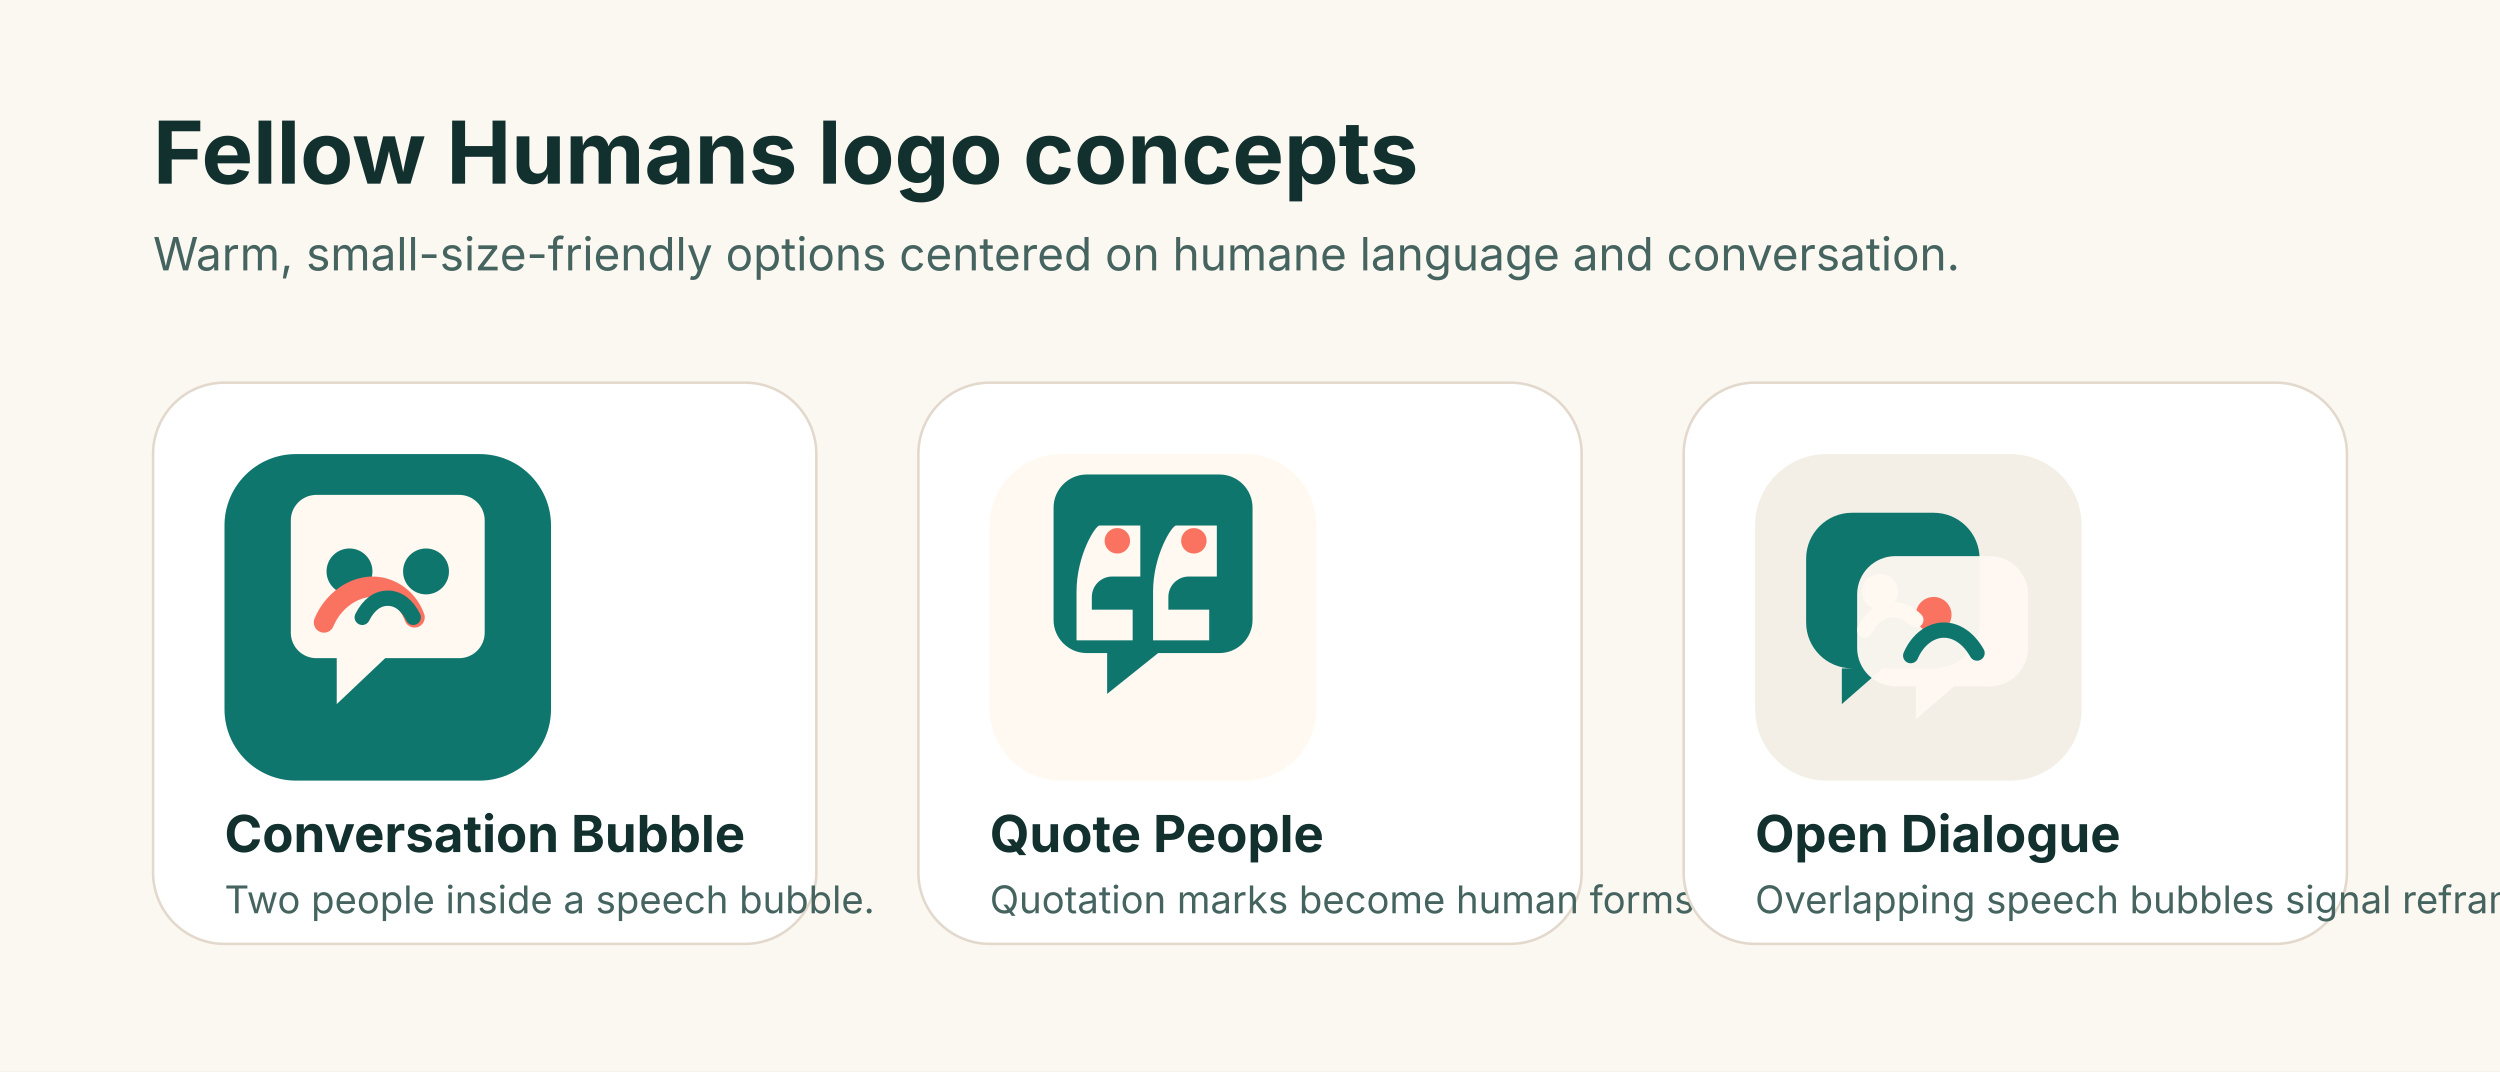
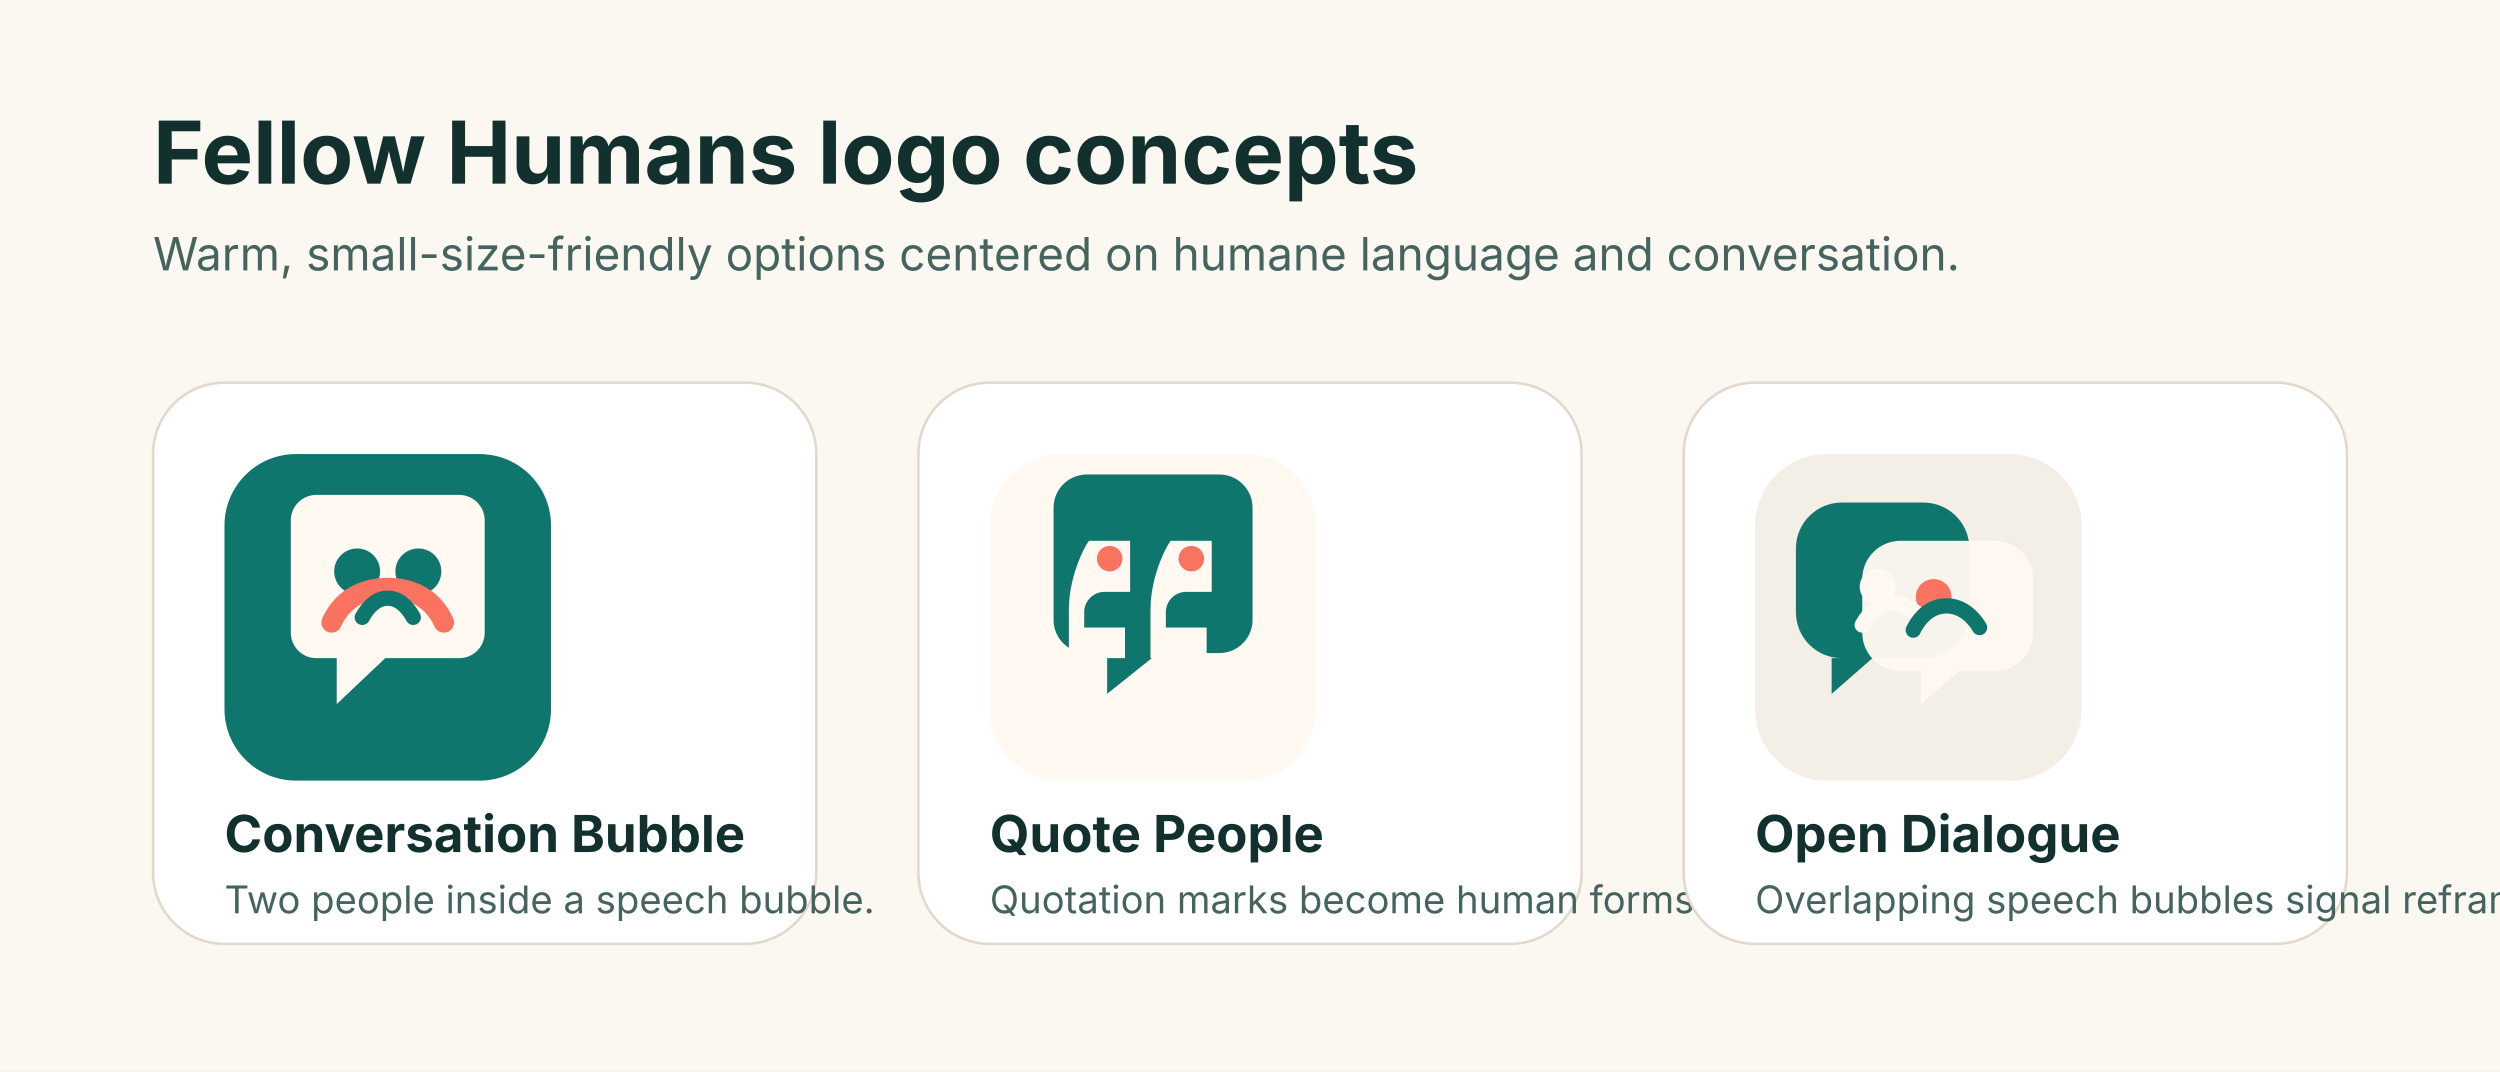
<svg xmlns="http://www.w3.org/2000/svg" viewBox="0 0 980 420" role="img" aria-labelledby="title desc">
  <rect width="980" height="420" fill="#FBF7F1" />
  <text x="60" y="72" fill="#11302E" font-family="Inter, Arial, sans-serif" font-size="34" font-weight="700">
    Fellow Humans logo concepts
  </text>
  <text x="60" y="106" fill="#45635F" font-family="Inter, Arial, sans-serif" font-size="18">
    Warm, small-size-friendly options centered on humane language and conversation.
  </text>
  <g transform="translate(60 150)">
    <rect width="260" height="220" rx="28" fill="#FFFFFF" stroke="#E2D8CC" />
    <rect x="28" y="28" width="128" height="128" rx="28" fill="#0F766E" />
    <path d="M54 54C54 48.477 58.477 44 64 44H120C125.523 44 130 48.477 130 54V98C130 103.523 125.523 108 120 108H91L72 126V108H64C58.477 108 54 103.523 54 98V54Z" fill="#FFF9F2" />
-     <circle cx="77" cy="74" r="9" fill="#0F766E" />
-     <circle cx="107" cy="74" r="9" fill="#0F766E" />
-     <path d="M67 94C70.5 85.5 78.5 80 86 80C93.5 80 100 85 102.5 92" fill="none" stroke="#F97360" stroke-linecap="round" stroke-width="8" />
-     <path d="M82 92C84.5 87 88 84.5 92 84.5C96 84.5 99.5 87 102 92" fill="none" stroke="#0F766E" stroke-linecap="round" stroke-width="6" />
+     <circle cx="80" cy="74" r="9" fill="#0F766E" />
+     <circle cx="104" cy="74" r="9" fill="#0F766E" />
+     <path d="M70 94C73.8 85.5 81.5 80.5 92 80.5C102.5 80.5 110.2 85.5 114 94" fill="none" stroke="#F97360" stroke-linecap="round" stroke-width="8" />
+     <path d="M82 92C84.8 87 88.1 84.5 92 84.5C95.9 84.5 99.2 87 102 92" fill="none" stroke="#0F766E" stroke-linecap="round" stroke-width="6" />
    <text x="28" y="184" fill="#11302E" font-family="Inter, Arial, sans-serif" font-size="20" font-weight="700">Conversation Bubble</text>
    <text x="28" y="208" fill="#45635F" font-family="Inter, Arial, sans-serif" font-size="15">Two people inside a speech bubble.</text>
  </g>
  <g transform="translate(360 150)">
    <rect width="260" height="220" rx="28" fill="#FFFFFF" stroke="#E2D8CC" />
    <rect x="28" y="28" width="128" height="128" rx="28" fill="#FFF9F2" />
    <path d="M53 49C53 41.82 58.82 36 66 36H118C125.18 36 131 41.82 131 49V93C131 100.18 125.18 106 118 106H94L74 122V106H66C58.82 106 53 100.18 53 93V49Z" fill="#0F766E" />
-     <path d="M71 56H87V76H76C71.582 76 68 79.582 68 84V89H84V101H62V82C62 67.641 69.387 56 71 56Z" fill="#FFF9F2" />
-     <path d="M101 56H117V76H106C101.582 76 98 79.582 98 84V89H114V101H92V82C92 67.641 99.387 56 101 56Z" fill="#FFF9F2" />
-     <circle cx="78" cy="62" r="5" fill="#F97360" />
-     <circle cx="108" cy="62" r="5" fill="#F97360" />
+     <path d="M67 62H83V82H73C68.582 82 65 85.582 65 90V96H81V108H59V89C59 74.641 66.387 62 67 62Z" fill="#FFF9F2" />
+     <path d="M99 62H115V82H105C100.582 82 97 85.582 97 90V96H113V108H91V89C91 74.641 98.387 62 99 62Z" fill="#FFF9F2" />
+     <circle cx="75" cy="69" r="5" fill="#F97360" />
+     <circle cx="107" cy="69" r="5" fill="#F97360" />
    <text x="28" y="184" fill="#11302E" font-family="Inter, Arial, sans-serif" font-size="20" font-weight="700">Quote People</text>
    <text x="28" y="208" fill="#45635F" font-family="Inter, Arial, sans-serif" font-size="15">Quotation marks become human forms.</text>
  </g>
  <g transform="translate(660 150)">
    <rect width="260" height="220" rx="28" fill="#FFFFFF" stroke="#E2D8CC" />
    <rect x="28" y="28" width="128" height="128" rx="28" fill="#F4EFE6" />
-     <path d="M48 69C48 59.059 56.059 51 66 51H98C107.941 51 116 59.059 116 69V94C116 103.941 107.941 112 98 112H78L62 126V112H66C56.059 112 48 103.941 48 94V69Z" fill="#0F766E" />
-     <path d="M68 83C68 74.716 74.716 68 83 68H120C128.284 68 135 74.716 135 83V104C135 112.284 128.284 119 120 119H106L91 132V119H83C74.716 119 68 112.284 68 104V83Z" fill="#FFF9F2" fill-opacity=".96" />
-     <circle cx="77" cy="82" r="7" fill="#FFF9F2" />
-     <circle cx="98" cy="91" r="7" fill="#F97360" />
-     <path d="M71 97C73.5 92 77.5 89 82 89C85.2 89 88.4 90.4 91 93" fill="none" stroke="#FFF9F2" stroke-linecap="round" stroke-width="6" />
-     <path d="M89 107C91.8 100.5 97 97 102 97C107 97 111.7 100.2 115 106" fill="none" stroke="#0F766E" stroke-linecap="round" stroke-width="6" />
+     <path d="M44 65C44 55.059 52.059 47 62 47H94C103.941 47 112 55.059 112 65V90C112 99.941 103.941 108 94 108H74L58 122V108H62C52.059 108 44 99.941 44 90V65Z" fill="#0F766E" />
+     <path d="M70 77C70 68.716 76.716 62 85 62H122C130.284 62 137 68.716 137 77V98C137 106.284 130.284 113 122 113H108L93 126V113H85C76.716 113 70 106.284 70 98V77Z" fill="#FFF9F2" fill-opacity=".96" />
+     <circle cx="76" cy="80" r="7" fill="#FFF9F2" />
+     <circle cx="98" cy="84" r="7" fill="#F97360" />
+     <path d="M70 95C72.8 89.8 77 86.5 82 86.5C85.2 86.5 88.8 88 92 91" fill="none" stroke="#FFF9F2" stroke-linecap="round" stroke-width="6" />
+     <path d="M90 97C93 91 97.5 87.5 103 87.5C108 87.5 112.6 90.4 116 96" fill="none" stroke="#0F766E" stroke-linecap="round" stroke-width="6" />
    <text x="28" y="184" fill="#11302E" font-family="Inter, Arial, sans-serif" font-size="20" font-weight="700">Open Dialogue</text>
    <text x="28" y="208" fill="#45635F" font-family="Inter, Arial, sans-serif" font-size="15">Overlapping speech bubbles signal reframing.</text>
  </g>
</svg>
